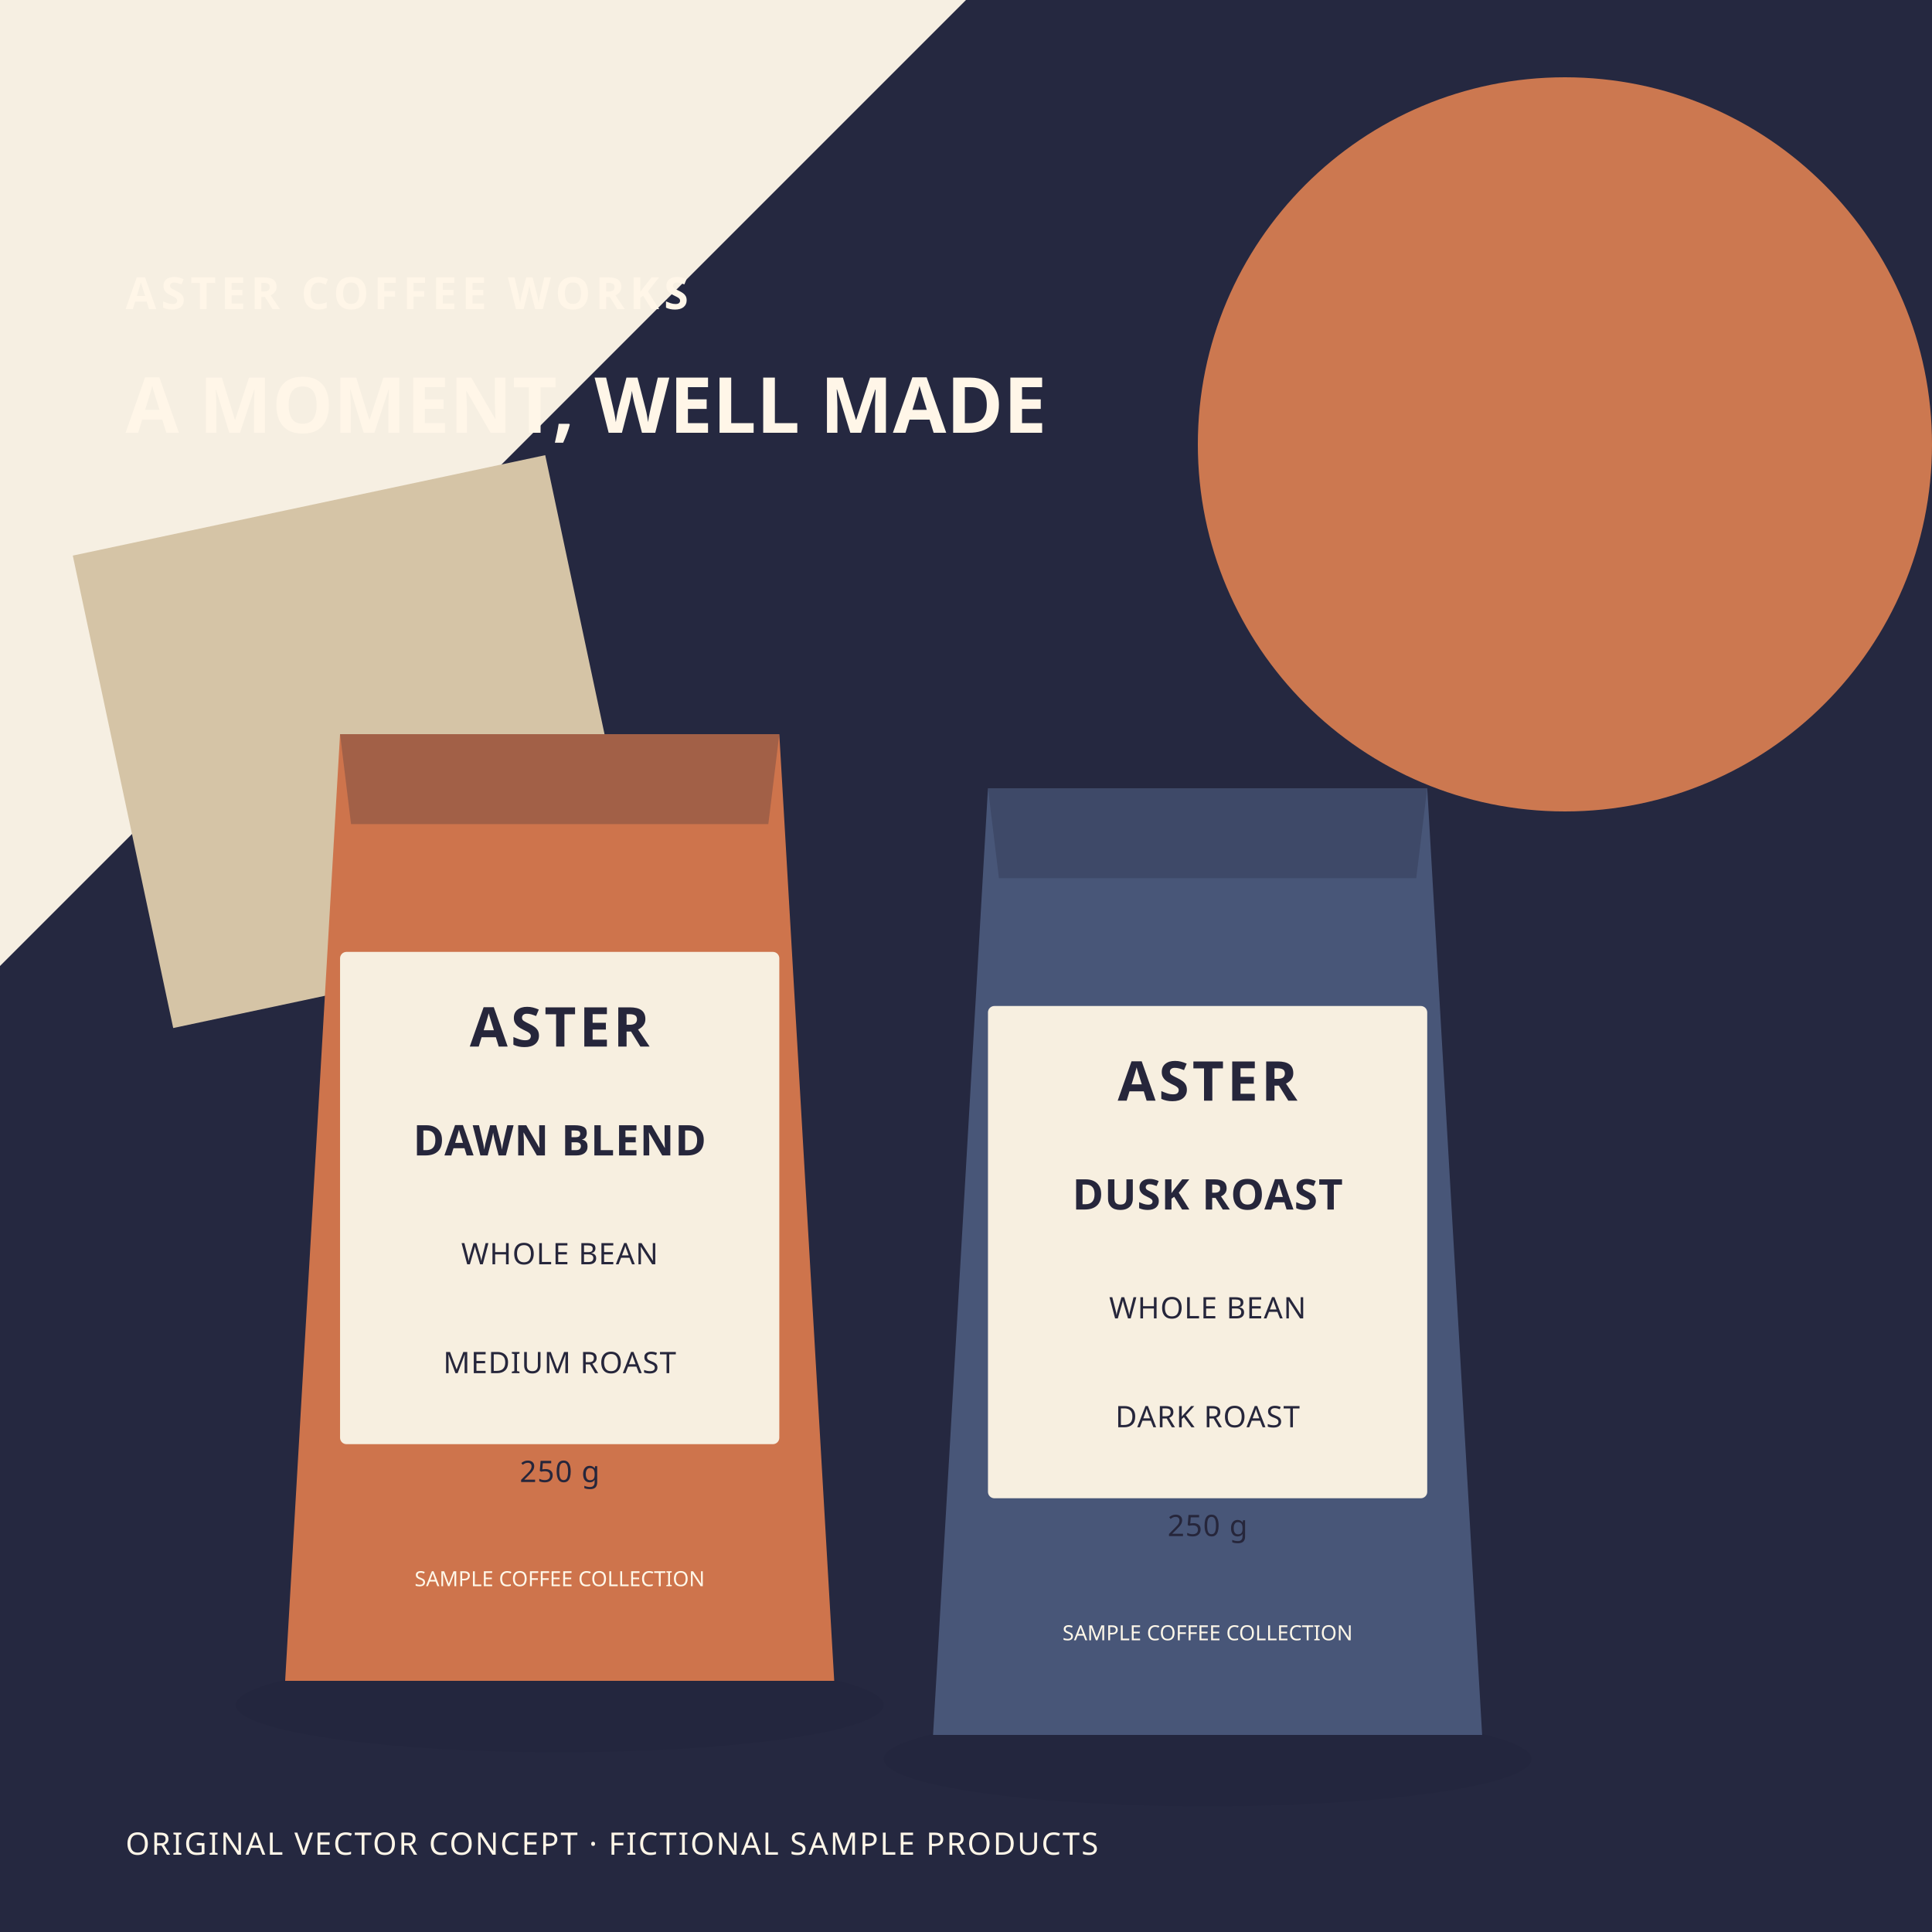
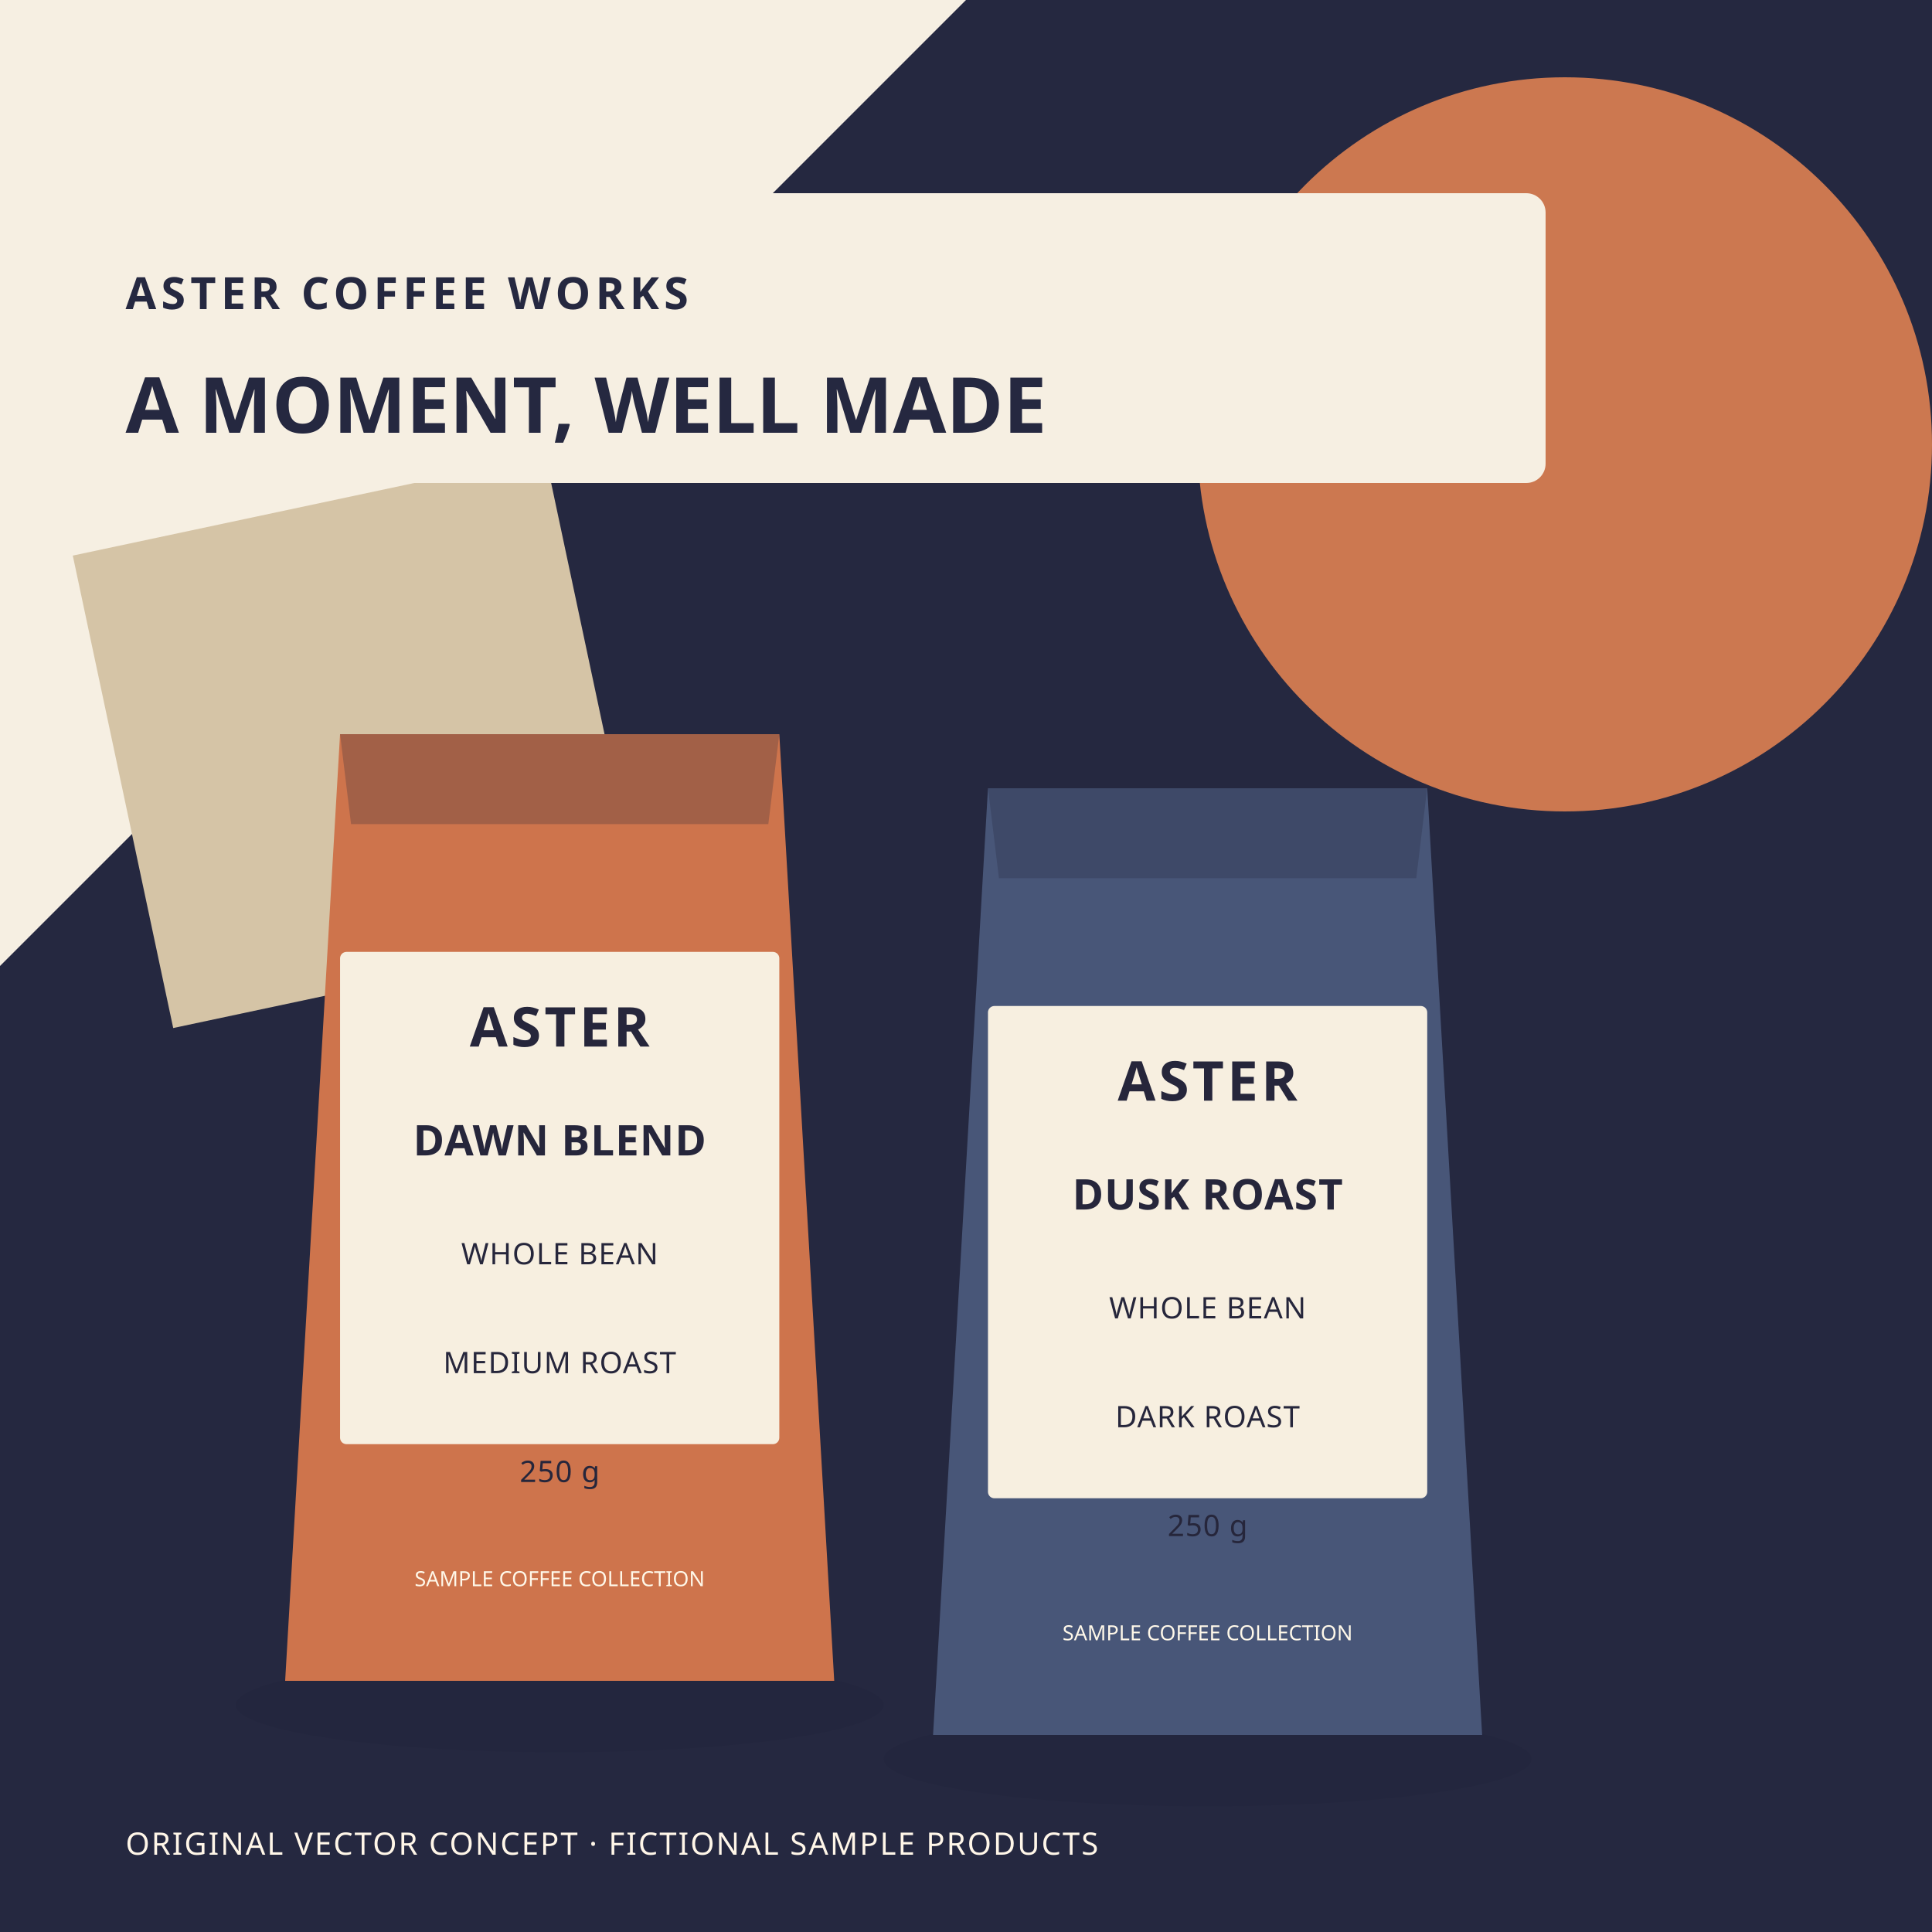
<svg xmlns="http://www.w3.org/2000/svg" width="1200" height="1200" viewBox="0 0 1200 1200" role="img" aria-label="Geometric collage: Dawn Blend and Dusk Roast">
  <rect width="1200" height="1200" fill="#f6efe2" />
  <path d="M0 600 L600 0 H1200 V1200 H0Z" fill="#252840" />
  <circle cx="972" cy="276" r="228" fill="#cc7850" />
  <rect x="72" y="312" width="300" height="300" transform="rotate(-12 216 456)" fill="#d5c4a6" />
-   <text x="78" y="192" fill="#fff6e8" font-family="system-ui,sans-serif" font-size="27.6" font-weight="600" letter-spacing="3">ASTER COFFEE WORKS</text>
-   <text x="78" y="268.8" fill="#fff6e8" font-family="system-ui,sans-serif" font-size="48" font-weight="600">A MOMENT, WELL MADE</text>
+   <rect x="48" y="120" width="912" height="180" rx="12" fill="#f6efe2" />
+   <text x="78" y="192" fill="#252840" font-family="system-ui,sans-serif" font-size="27.6" font-weight="600" letter-spacing="3">ASTER COFFEE WORKS</text>
+   <text x="78" y="268.8" fill="#252840" font-family="system-ui,sans-serif" font-size="48" font-weight="600">A MOMENT, WELL MADE</text>
  <g transform="translate(177.1104 456)">
    <ellipse cx="170.52" cy="603" rx="201.214" ry="29.4" fill="#171b32" opacity=".13" />
    <path d="M34.104 0 H306.936 L341.04 588 H0 Z" fill="#ce744c" />
    <path d="M34.104 0 H306.936 L300.115 55.86 H40.925 Z" fill="#202238" opacity=".25" />
    <rect x="34.104" y="135.24" width="272.832" height="305.76" rx="4" fill="#f7efe0" />
    <text x="170.52" y="194.04" text-anchor="middle" fill="#26263b" font-family="system-ui,sans-serif" font-size="34.104" font-weight="700" letter-spacing="2">ASTER</text>
    <text x="170.52" y="261.66" text-anchor="middle" fill="#26263b" font-family="system-ui,sans-serif" font-size="26.26" font-weight="700" letter-spacing="0.5">DAWN BLEND</text>
    <text x="170.52" y="329.28" text-anchor="middle" fill="#26263b" font-family="system-ui,sans-serif" font-size="18.416" font-weight="500" letter-spacing="0.5">WHOLE BEAN</text>
    <text x="170.52" y="396.9" text-anchor="middle" fill="#26263b" font-family="system-ui,sans-serif" font-size="18.416" font-weight="500" letter-spacing="0.5">MEDIUM ROAST</text>
    <text x="170.52" y="464.52" text-anchor="middle" fill="#26263b" font-family="system-ui,sans-serif" font-size="18.416" font-weight="500" letter-spacing="0.5">250 g</text>
    <text x="170.52" y="529.2" text-anchor="middle" fill="#fff8e9" font-family="system-ui,sans-serif" font-size="12.96">SAMPLE COFFEE COLLECTION</text>
  </g>
  <g transform="translate(579.5376 489.6)">
    <ellipse cx="170.52" cy="603" rx="201.214" ry="29.4" fill="#171b32" opacity=".13" />
    <path d="M34.104 0 H306.936 L341.04 588 H0 Z" fill="#485678" />
    <path d="M34.104 0 H306.936 L300.115 55.86 H40.925 Z" fill="#202238" opacity=".25" />
    <rect x="34.104" y="135.24" width="272.832" height="305.76" rx="4" fill="#f7efe0" />
    <text x="170.52" y="194.04" text-anchor="middle" fill="#26263b" font-family="system-ui,sans-serif" font-size="34.104" font-weight="700" letter-spacing="2">ASTER</text>
    <text x="170.52" y="261.66" text-anchor="middle" fill="#26263b" font-family="system-ui,sans-serif" font-size="26.26" font-weight="700" letter-spacing="0.5">DUSK ROAST</text>
    <text x="170.52" y="329.28" text-anchor="middle" fill="#26263b" font-family="system-ui,sans-serif" font-size="18.416" font-weight="500" letter-spacing="0.5">WHOLE BEAN</text>
    <text x="170.52" y="396.9" text-anchor="middle" fill="#26263b" font-family="system-ui,sans-serif" font-size="18.416" font-weight="500" letter-spacing="0.5">DARK ROAST</text>
    <text x="170.52" y="464.52" text-anchor="middle" fill="#26263b" font-family="system-ui,sans-serif" font-size="18.416" font-weight="500" letter-spacing="0.5">250 g</text>
    <text x="170.52" y="529.2" text-anchor="middle" fill="#fff8e9" font-family="system-ui,sans-serif" font-size="12.96">SAMPLE COFFEE COLLECTION</text>
  </g>
  <text x="78" y="1152" fill="#fff6e8" font-family="system-ui,sans-serif" font-size="19.2" letter-spacing="1">ORIGINAL VECTOR CONCEPT · FICTIONAL SAMPLE PRODUCTS</text>
</svg>
